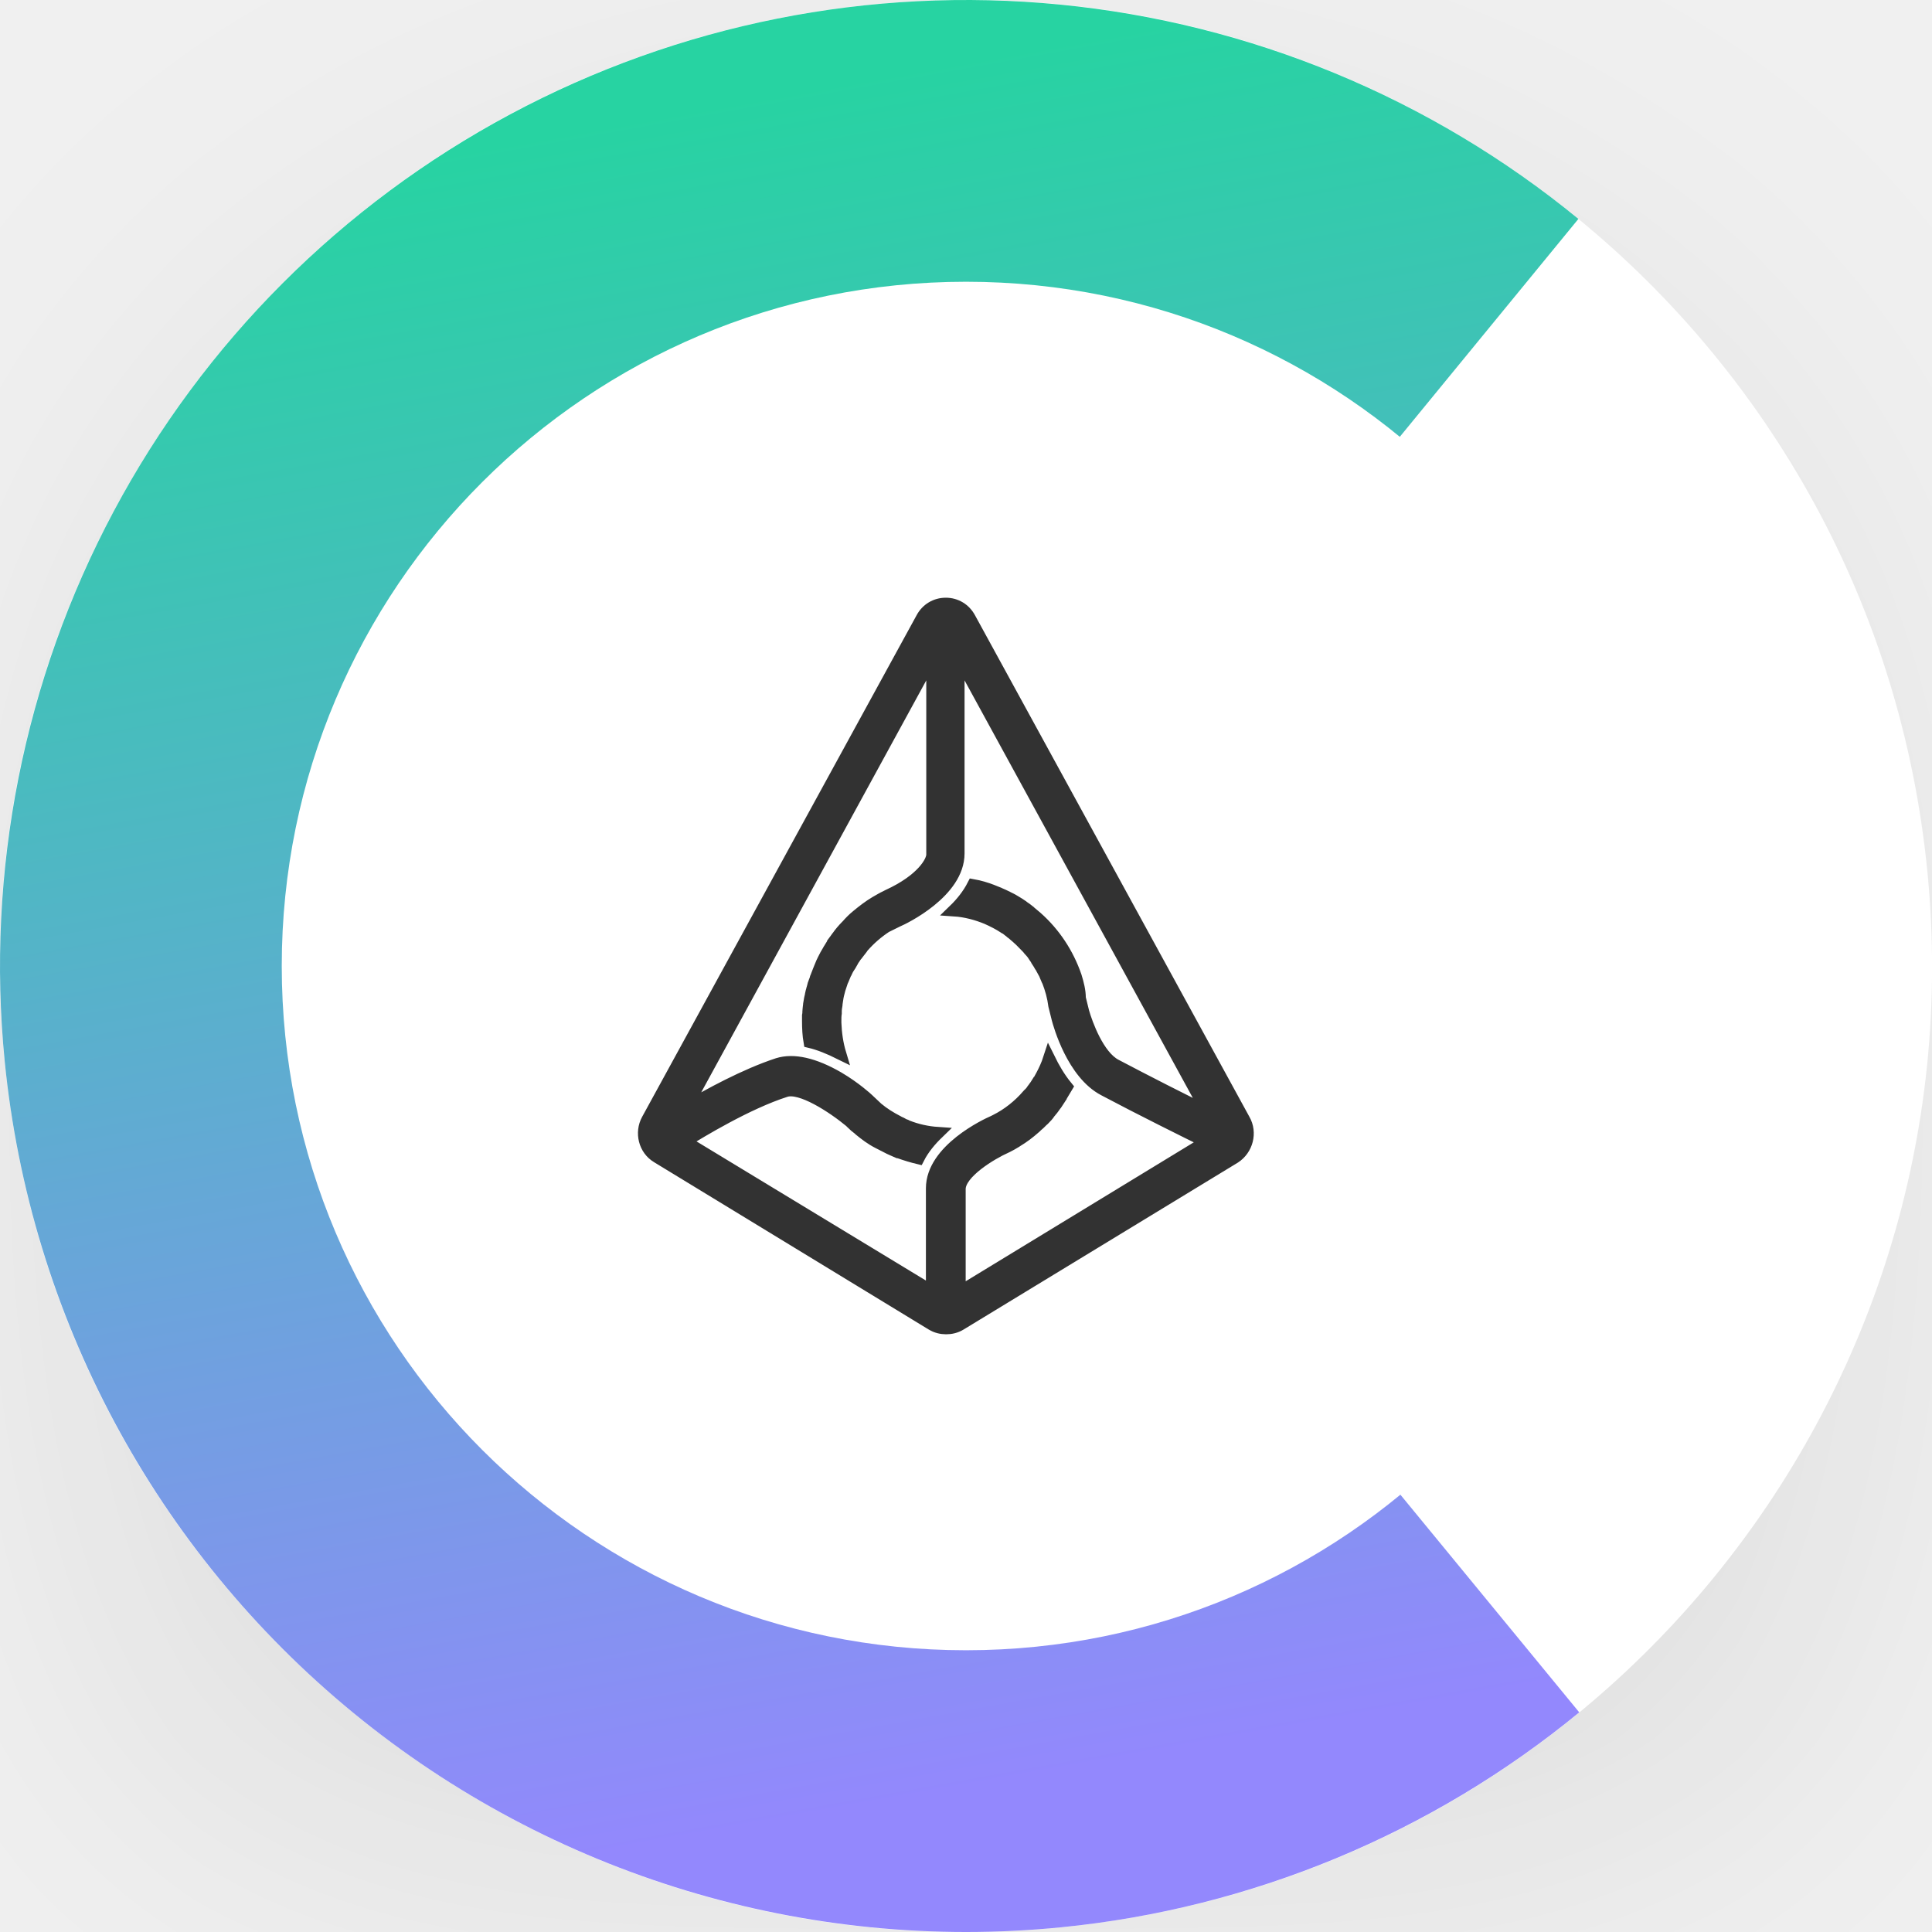
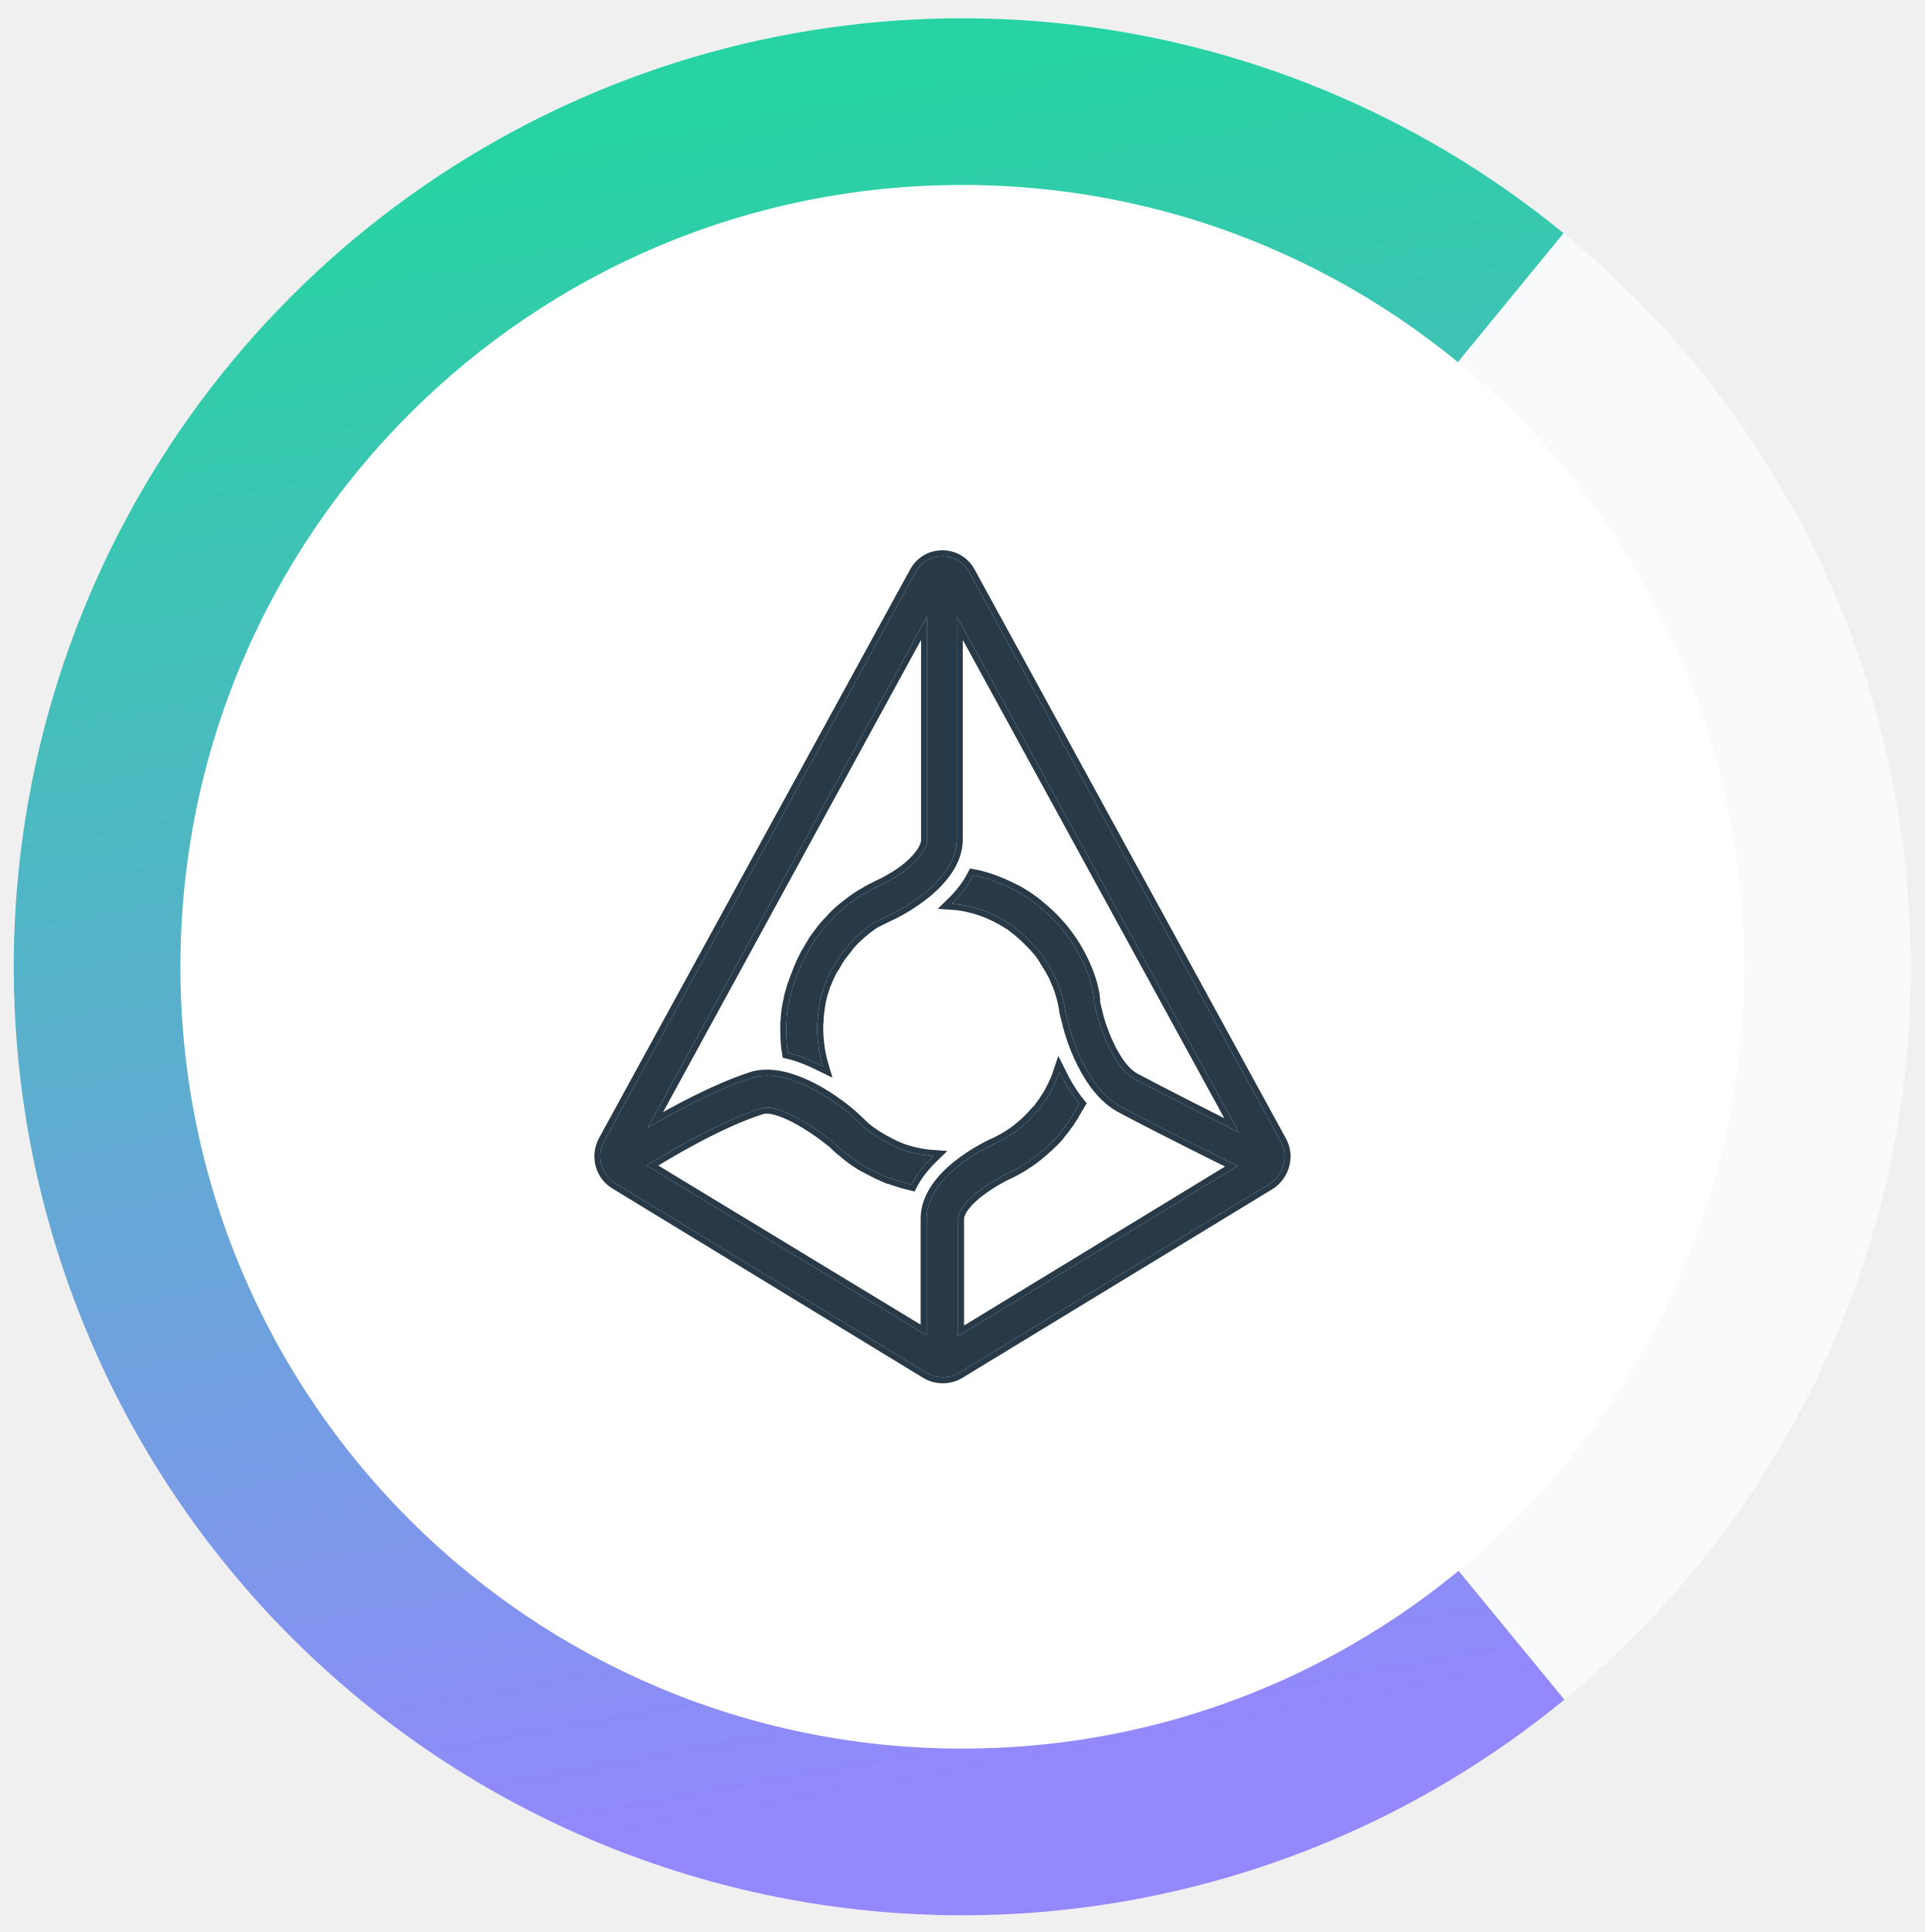
- <svg xmlns="http://www.w3.org/2000/svg" width="48" height="48" viewBox="0 0 48 48" fill="none">
+ <svg xmlns="http://www.w3.org/2000/svg" width="256" height="257" viewBox="0 0 256 257" fill="none">
  <g clip-path="url(#clip0)">
-     <g filter="url(#filter0_d)">
-       <circle cx="24" cy="24" r="24" transform="rotate(-5.6583 24 24)" fill="white" />
-     </g>
-     <path d="M39.236 42.543C35.569 45.557 31.09 47.415 26.366 47.883C20.032 48.511 13.708 46.596 8.785 42.561C3.863 38.526 0.745 32.7 0.117 26.366C-0.351 21.643 0.592 16.886 2.827 12.699C5.062 8.511 8.489 5.081 12.674 2.841C16.859 0.6 21.614 -0.348 26.338 0.114C31.063 0.577 35.544 2.43 39.215 5.439L34.374 11.345C31.871 9.293 28.816 8.03 25.594 7.714C22.373 7.399 19.131 8.046 16.278 9.573C13.425 11.1 11.088 13.44 9.564 16.295C8.04 19.15 7.397 22.393 7.716 25.613C8.144 29.932 10.27 33.904 13.626 36.655C16.983 39.407 21.295 40.712 25.613 40.284C28.834 39.965 31.888 38.698 34.388 36.643L39.236 42.543Z" fill="url(#paint0_linear)" />
-     <path d="M24 41C33.389 41 41 33.389 41 24C41 14.611 33.389 7 24 7C14.611 7 7 14.611 7 24C7 33.389 14.611 41 24 41Z" fill="white" />
-     <path fill-rule="evenodd" clip-rule="evenodd" d="M26.725 24.256C26.529 23.687 26.195 23.185 25.758 22.797L25.59 22.655L25.581 22.645C25.525 22.598 25.469 22.56 25.413 22.522L25.404 22.513C25.348 22.475 25.293 22.437 25.227 22.399C25.218 22.399 25.218 22.39 25.209 22.39C25.153 22.352 25.088 22.323 25.032 22.295C25.023 22.295 25.023 22.285 25.014 22.285C24.958 22.257 24.893 22.228 24.828 22.2C24.818 22.2 24.818 22.191 24.809 22.191C24.753 22.172 24.697 22.143 24.642 22.124C24.493 22.067 24.335 22.02 24.177 21.992C24.056 22.228 23.888 22.437 23.702 22.617C23.991 22.636 24.27 22.712 24.521 22.816C24.669 22.882 24.818 22.958 24.948 23.043C24.958 23.043 24.967 23.053 24.967 23.053C25.004 23.072 25.032 23.1 25.069 23.128C25.088 23.138 25.097 23.147 25.116 23.166C25.144 23.185 25.181 23.214 25.209 23.242C25.227 23.261 25.246 23.27 25.265 23.29C25.293 23.318 25.32 23.337 25.348 23.365L25.404 23.422L25.479 23.498L25.534 23.555C25.553 23.583 25.581 23.612 25.599 23.631C25.618 23.649 25.637 23.678 25.655 23.697L25.711 23.782C25.73 23.811 25.748 23.829 25.758 23.858L25.813 23.943C25.832 23.972 25.841 24 25.86 24.019C25.878 24.047 25.888 24.076 25.906 24.104C25.925 24.133 25.934 24.161 25.953 24.189C25.962 24.218 25.981 24.246 25.99 24.275C26.009 24.313 26.018 24.351 26.037 24.379C26.111 24.568 26.167 24.767 26.195 24.985L26.278 25.317C26.316 25.459 26.65 26.672 27.431 27.079C28.324 27.553 29.505 28.14 29.97 28.367L23.842 32.1V29.542C23.842 29.135 24.632 28.661 24.995 28.5L25.014 28.491C25.088 28.453 25.162 28.415 25.237 28.367L25.265 28.348C25.423 28.254 25.572 28.14 25.711 28.017C25.72 28.007 25.739 27.998 25.748 27.979C25.767 27.97 25.776 27.951 25.795 27.941C25.841 27.903 25.878 27.856 25.925 27.818L25.944 27.799C25.99 27.752 26.037 27.704 26.074 27.647C26.083 27.628 26.102 27.619 26.111 27.6C26.148 27.562 26.176 27.515 26.213 27.467C26.223 27.458 26.232 27.439 26.241 27.43L26.353 27.259C26.353 27.25 26.362 27.25 26.362 27.24C26.409 27.164 26.455 27.079 26.502 27.003C26.316 26.776 26.176 26.529 26.064 26.302C26.018 26.444 25.953 26.586 25.888 26.709C25.86 26.766 25.823 26.823 25.795 26.88C25.785 26.89 25.785 26.899 25.776 26.899C25.748 26.946 25.711 26.994 25.683 27.032C25.674 27.041 25.665 27.06 25.655 27.07C25.627 27.117 25.59 27.155 25.553 27.193C25.544 27.202 25.544 27.212 25.534 27.212C25.311 27.467 25.041 27.685 24.735 27.837L24.679 27.865C24.521 27.932 23.154 28.566 23.154 29.523V32.081L17.016 28.358C17.416 28.112 18.569 27.41 19.518 27.107C19.89 26.984 20.68 27.496 21.126 27.865L21.154 27.894C21.21 27.951 21.275 28.007 21.34 28.055L21.359 28.074C21.498 28.187 21.647 28.301 21.815 28.386L21.926 28.443C21.936 28.443 21.945 28.453 21.945 28.453C22.047 28.509 22.149 28.557 22.261 28.604C22.279 28.614 22.289 28.614 22.307 28.623C22.317 28.623 22.326 28.633 22.345 28.633C22.503 28.689 22.661 28.737 22.819 28.775C22.94 28.538 23.116 28.329 23.302 28.149C23.033 28.131 22.782 28.074 22.54 27.979C22.531 27.97 22.512 27.97 22.503 27.96C22.475 27.951 22.447 27.941 22.419 27.922C22.41 27.913 22.391 27.913 22.382 27.903C22.354 27.894 22.326 27.875 22.307 27.865C22.122 27.77 21.954 27.666 21.796 27.534L21.554 27.306C21.545 27.297 21.247 27.022 20.829 26.776C20.224 26.425 19.713 26.312 19.322 26.435C18.513 26.7 17.593 27.202 17.035 27.534L23.163 16.317V21.234C23.163 21.404 22.912 21.859 22.066 22.247L22.01 22.276C21.926 22.314 21.852 22.361 21.768 22.408L21.75 22.418C21.591 22.513 21.443 22.626 21.294 22.75C21.201 22.825 21.117 22.91 21.043 22.996L21.033 23.005C20.95 23.09 20.875 23.176 20.81 23.27L20.801 23.28C20.764 23.327 20.736 23.375 20.699 23.422C20.699 23.432 20.689 23.432 20.689 23.441C20.661 23.488 20.634 23.526 20.606 23.574C20.606 23.583 20.596 23.583 20.596 23.593L20.513 23.735C20.503 23.744 20.503 23.754 20.494 23.773C20.466 23.82 20.448 23.867 20.429 23.905C20.429 23.915 20.42 23.924 20.42 23.924C20.401 23.972 20.383 24.009 20.364 24.057C20.355 24.076 20.355 24.085 20.345 24.104L20.29 24.246C20.28 24.265 20.28 24.275 20.271 24.294C20.262 24.332 20.252 24.36 20.234 24.398C20.224 24.417 20.224 24.436 20.215 24.455C20.206 24.502 20.187 24.549 20.178 24.587C20.169 24.606 20.169 24.635 20.159 24.654C20.15 24.682 20.15 24.72 20.141 24.748C20.131 24.777 20.131 24.805 20.122 24.834C20.113 24.872 20.113 24.91 20.104 24.947C20.104 24.976 20.094 24.995 20.094 25.023C20.094 25.061 20.085 25.09 20.085 25.127C20.085 25.165 20.085 25.194 20.076 25.232V25.374C20.076 25.544 20.085 25.724 20.113 25.885C20.355 25.942 20.606 26.046 20.875 26.179C20.801 25.933 20.764 25.677 20.754 25.412V25.364C20.754 25.298 20.754 25.241 20.764 25.175V25.127C20.764 25.07 20.773 25.023 20.782 24.966V24.947C20.792 24.89 20.801 24.834 20.81 24.767C20.81 24.748 20.82 24.739 20.82 24.72C20.829 24.673 20.847 24.625 20.857 24.578C20.857 24.568 20.866 24.559 20.866 24.549L20.922 24.379C20.931 24.369 20.931 24.351 20.94 24.341C20.959 24.294 20.978 24.246 20.996 24.208C21.006 24.199 21.006 24.189 21.015 24.171C21.043 24.114 21.061 24.066 21.099 24.019C21.108 24.009 21.108 24 21.117 23.991C21.145 23.943 21.164 23.905 21.192 23.858C21.201 23.848 21.201 23.839 21.21 23.829C21.238 23.782 21.275 23.735 21.312 23.687C21.312 23.687 21.312 23.678 21.322 23.678C21.359 23.631 21.387 23.593 21.424 23.545C21.433 23.536 21.433 23.526 21.443 23.517C21.61 23.327 21.796 23.166 22.01 23.024L22.298 22.882C22.456 22.816 23.814 22.162 23.814 21.205V16.317L29.998 27.628C29.449 27.354 28.473 26.861 27.72 26.463C27.283 26.236 26.994 25.43 26.911 25.137L26.827 24.796C26.827 24.616 26.78 24.436 26.725 24.256ZM30.909 27.818L24.093 15.36C23.972 15.133 23.749 15 23.498 15C23.247 15 23.023 15.133 22.903 15.36L16.086 27.818C15.909 28.14 16.012 28.557 16.328 28.746L23.154 32.905C23.265 32.972 23.386 33 23.507 33C23.628 33 23.749 32.972 23.86 32.905L30.677 28.756C30.984 28.557 31.095 28.14 30.909 27.818Z" fill="#323232" stroke="#323232" stroke-width="0.3" />
+     <circle cx="128" cy="128.604" r="126.175" transform="rotate(-5.6583 128 128.604)" fill="#F9FAFB" />
+     <path d="M208.101 226.092C188.82 241.934 165.274 251.703 140.44 254.164C107.14 257.463 73.892 247.399 48.012 226.185C22.132 204.971 5.74 174.345 2.44 141.044C-0.02 116.211 4.939 91.206 16.689 69.191C28.44 47.175 46.456 29.139 68.457 17.363C90.459 5.586 115.458 0.598 140.294 3.03C165.131 5.462 188.688 15.203 207.988 31.023L182.537 62.072C169.378 51.285 153.316 44.643 136.382 42.985C119.449 41.327 102.404 44.728 87.403 52.758C72.401 60.787 60.118 73.085 52.106 88.095C44.094 103.105 40.714 120.154 42.391 137.086C44.641 159.791 55.818 180.672 73.463 195.136C91.109 209.6 113.777 216.463 136.482 214.213C153.414 212.535 169.468 205.875 182.614 195.073L208.101 226.092Z" fill="url(#paint0_linear)" />
+     <path d="M128 232.604C185.438 232.604 232 186.042 232 128.604C232 71.166 185.438 24.604 128 24.604C70.562 24.604 24 71.166 24 128.604C24 186.042 70.562 232.604 128 232.604Z" fill="white" />
+     <mask id="path-5-outside-1" maskUnits="userSpaceOnUse" x="78.868" y="73" width="93" height="112" fill="black">
+       <rect fill="white" x="78.868" y="73" width="93" height="112" />
+       <path fill-rule="evenodd" clip-rule="evenodd" d="M144.936 130.156C143.751 126.707 141.72 123.661 139.068 121.304L138.053 120.442L137.996 120.384C137.658 120.097 137.319 119.867 136.981 119.637L136.924 119.58C136.586 119.35 136.247 119.12 135.852 118.89C135.796 118.89 135.796 118.833 135.739 118.833C135.401 118.603 135.006 118.43 134.667 118.258C134.611 118.258 134.611 118.2 134.555 118.2C134.216 118.028 133.821 117.855 133.426 117.683C133.37 117.683 133.37 117.626 133.313 117.626C132.975 117.511 132.636 117.338 132.298 117.223C131.395 116.878 130.436 116.591 129.477 116.419C128.743 117.855 127.728 119.12 126.599 120.212C128.348 120.327 130.041 120.787 131.564 121.419C132.467 121.821 133.37 122.281 134.16 122.799C134.216 122.799 134.272 122.856 134.272 122.856C134.498 122.971 134.667 123.143 134.893 123.316C135.006 123.373 135.062 123.431 135.175 123.546C135.344 123.661 135.57 123.833 135.739 124.006C135.852 124.121 135.965 124.178 136.078 124.293C136.247 124.465 136.416 124.58 136.586 124.753L136.924 125.098L137.376 125.557L137.714 125.902C137.827 126.075 137.996 126.247 138.109 126.362C138.222 126.477 138.335 126.65 138.448 126.764L138.786 127.282C138.899 127.454 139.012 127.569 139.068 127.742L139.407 128.259C139.52 128.431 139.576 128.604 139.689 128.719C139.802 128.891 139.858 129.064 139.971 129.236C140.084 129.408 140.14 129.581 140.253 129.753C140.309 129.926 140.422 130.098 140.479 130.271C140.592 130.501 140.648 130.73 140.761 130.903C141.212 132.052 141.551 133.259 141.72 134.581L142.228 136.593C142.453 137.455 144.485 144.812 149.224 147.284C154.64 150.158 161.806 153.722 164.627 155.101L127.446 177.747V162.228C127.446 159.757 132.241 156.883 134.442 155.906L134.555 155.848C135.006 155.618 135.457 155.388 135.909 155.101L136.078 154.986C137.037 154.411 137.94 153.722 138.786 152.974C138.842 152.917 138.955 152.859 139.012 152.744C139.125 152.687 139.181 152.572 139.294 152.514C139.576 152.285 139.802 151.997 140.084 151.767L140.197 151.652C140.479 151.365 140.761 151.078 140.986 150.733C141.043 150.618 141.156 150.56 141.212 150.445C141.438 150.215 141.607 149.928 141.833 149.641C141.889 149.583 141.946 149.468 142.002 149.411L142.679 148.376C142.679 148.319 142.736 148.319 142.736 148.261C143.018 147.801 143.3 147.284 143.582 146.824C142.453 145.445 141.607 143.95 140.93 142.571C140.648 143.433 140.253 144.295 139.858 145.042C139.689 145.387 139.463 145.732 139.294 146.077C139.237 146.134 139.237 146.192 139.181 146.192C139.012 146.479 138.786 146.767 138.617 146.997C138.56 147.054 138.504 147.169 138.448 147.227C138.278 147.514 138.053 147.744 137.827 147.974C137.77 148.031 137.771 148.089 137.714 148.089C136.36 149.641 134.724 150.963 132.862 151.882L132.523 152.055C131.564 152.457 123.27 156.308 123.27 162.113V177.632L86.033 155.044C88.459 153.549 95.455 149.296 101.21 147.456C103.467 146.709 108.263 149.813 110.971 152.055L111.14 152.227C111.479 152.572 111.874 152.917 112.268 153.204L112.381 153.319C113.228 154.009 114.13 154.699 115.146 155.216L115.823 155.561C115.879 155.561 115.936 155.618 115.936 155.618C116.556 155.963 117.177 156.251 117.854 156.538C117.967 156.595 118.023 156.595 118.136 156.653C118.193 156.653 118.249 156.71 118.362 156.71C119.321 157.055 120.28 157.343 121.239 157.573C121.973 156.136 123.045 154.871 124.173 153.779C122.537 153.664 121.014 153.319 119.547 152.744C119.49 152.687 119.377 152.687 119.321 152.629C119.152 152.572 118.982 152.514 118.813 152.4C118.757 152.342 118.644 152.342 118.588 152.285C118.418 152.227 118.249 152.112 118.136 152.055C117.008 151.48 115.992 150.848 115.033 150.043L113.566 148.663C113.51 148.606 111.704 146.939 109.165 145.445C105.498 143.318 102.395 142.628 100.025 143.376C95.117 144.985 89.531 148.031 86.146 150.043L123.327 81.989V111.82C123.327 112.855 121.804 115.614 116.669 117.97L116.331 118.143C115.823 118.373 115.372 118.66 114.864 118.948L114.751 119.005C113.792 119.58 112.889 120.27 111.986 121.017C111.422 121.477 110.914 121.994 110.463 122.511L110.407 122.569C109.899 123.086 109.447 123.603 109.052 124.178L108.996 124.235C108.77 124.523 108.601 124.81 108.375 125.098C108.375 125.155 108.319 125.155 108.319 125.213C108.15 125.5 107.98 125.73 107.811 126.017C107.811 126.075 107.755 126.075 107.755 126.132L107.247 126.994C107.191 127.052 107.191 127.109 107.134 127.224C106.965 127.512 106.852 127.799 106.739 128.029C106.739 128.086 106.683 128.144 106.683 128.144C106.57 128.431 106.457 128.661 106.344 128.949C106.288 129.064 106.288 129.121 106.231 129.236L105.893 130.098C105.837 130.213 105.837 130.271 105.78 130.386C105.724 130.616 105.667 130.788 105.554 131.018C105.498 131.133 105.498 131.248 105.442 131.363C105.385 131.65 105.272 131.937 105.216 132.167C105.159 132.282 105.159 132.455 105.103 132.57C105.047 132.742 105.047 132.972 104.99 133.145C104.934 133.317 104.934 133.489 104.877 133.662C104.821 133.892 104.821 134.122 104.765 134.352C104.765 134.524 104.708 134.639 104.708 134.811C104.708 135.041 104.652 135.214 104.652 135.444C104.652 135.674 104.652 135.846 104.595 136.076V136.938C104.595 137.973 104.652 139.065 104.821 140.042C106.288 140.387 107.811 141.019 109.447 141.824C108.996 140.329 108.77 138.777 108.714 137.168V136.881C108.714 136.478 108.714 136.133 108.77 135.731V135.444C108.77 135.099 108.827 134.811 108.883 134.467V134.352C108.94 134.007 108.996 133.662 109.052 133.259C109.052 133.145 109.109 133.087 109.109 132.972C109.165 132.685 109.278 132.397 109.335 132.11C109.335 132.052 109.391 131.995 109.391 131.937L109.73 130.903C109.786 130.845 109.786 130.73 109.842 130.673C109.955 130.386 110.068 130.098 110.181 129.868C110.237 129.811 110.237 129.753 110.294 129.638C110.463 129.294 110.576 129.006 110.802 128.719C110.858 128.661 110.858 128.604 110.914 128.546C111.084 128.259 111.196 128.029 111.366 127.742C111.422 127.684 111.422 127.627 111.479 127.569C111.648 127.282 111.874 126.994 112.099 126.707C112.099 126.707 112.099 126.65 112.156 126.65C112.381 126.362 112.551 126.132 112.776 125.845C112.833 125.787 112.833 125.73 112.889 125.672C113.905 124.523 115.033 123.546 116.331 122.684L118.08 121.821C119.039 121.419 127.276 117.453 127.276 111.648V81.989L164.796 150.618C161.467 148.951 155.543 145.962 150.973 143.548C148.321 142.169 146.572 137.283 146.064 135.501L145.557 133.432C145.557 132.34 145.274 131.248 144.936 130.156ZM170.325 151.767L128.969 76.184C128.235 74.805 126.881 74 125.358 74C123.835 74 122.481 74.805 121.747 76.184L80.391 151.767C79.319 153.722 79.939 156.251 81.858 157.4L123.27 182.633C123.947 183.035 124.681 183.208 125.414 183.208C126.148 183.208 126.881 183.035 127.558 182.633L168.915 157.458C170.776 156.251 171.454 153.722 170.325 151.767Z" />
+     </mask>
+     <path fill-rule="evenodd" clip-rule="evenodd" d="M144.936 130.156C143.751 126.707 141.72 123.661 139.068 121.304L138.053 120.442L137.996 120.384C137.658 120.097 137.319 119.867 136.981 119.637L136.924 119.58C136.586 119.35 136.247 119.12 135.852 118.89C135.796 118.89 135.796 118.833 135.739 118.833C135.401 118.603 135.006 118.43 134.667 118.258C134.611 118.258 134.611 118.2 134.555 118.2C134.216 118.028 133.821 117.855 133.426 117.683C133.37 117.683 133.37 117.626 133.313 117.626C132.975 117.511 132.636 117.338 132.298 117.223C131.395 116.878 130.436 116.591 129.477 116.419C128.743 117.855 127.728 119.12 126.599 120.212C128.348 120.327 130.041 120.787 131.564 121.419C132.467 121.821 133.37 122.281 134.16 122.799C134.216 122.799 134.272 122.856 134.272 122.856C134.498 122.971 134.667 123.143 134.893 123.316C135.006 123.373 135.062 123.431 135.175 123.546C135.344 123.661 135.57 123.833 135.739 124.006C135.852 124.121 135.965 124.178 136.078 124.293C136.247 124.465 136.416 124.58 136.586 124.753L136.924 125.098L137.376 125.557L137.714 125.902C137.827 126.075 137.996 126.247 138.109 126.362C138.222 126.477 138.335 126.65 138.448 126.764L138.786 127.282C138.899 127.454 139.012 127.569 139.068 127.742L139.407 128.259C139.52 128.431 139.576 128.604 139.689 128.719C139.802 128.891 139.858 129.064 139.971 129.236C140.084 129.408 140.14 129.581 140.253 129.753C140.309 129.926 140.422 130.098 140.479 130.271C140.592 130.501 140.648 130.73 140.761 130.903C141.212 132.052 141.551 133.259 141.72 134.581L142.228 136.593C142.453 137.455 144.485 144.812 149.224 147.284C154.64 150.158 161.806 153.722 164.627 155.101L127.446 177.747V162.228C127.446 159.757 132.241 156.883 134.442 155.906L134.555 155.848C135.006 155.618 135.457 155.388 135.909 155.101L136.078 154.986C137.037 154.411 137.94 153.722 138.786 152.974C138.842 152.917 138.955 152.859 139.012 152.744C139.125 152.687 139.181 152.572 139.294 152.514C139.576 152.285 139.802 151.997 140.084 151.767L140.197 151.652C140.479 151.365 140.761 151.078 140.986 150.733C141.043 150.618 141.156 150.56 141.212 150.445C141.438 150.215 141.607 149.928 141.833 149.641C141.889 149.583 141.946 149.468 142.002 149.411L142.679 148.376C142.679 148.319 142.736 148.319 142.736 148.261C143.018 147.801 143.3 147.284 143.582 146.824C142.453 145.445 141.607 143.95 140.93 142.571C140.648 143.433 140.253 144.295 139.858 145.042C139.689 145.387 139.463 145.732 139.294 146.077C139.237 146.134 139.237 146.192 139.181 146.192C139.012 146.479 138.786 146.767 138.617 146.997C138.56 147.054 138.504 147.169 138.448 147.227C138.278 147.514 138.053 147.744 137.827 147.974C137.77 148.031 137.771 148.089 137.714 148.089C136.36 149.641 134.724 150.963 132.862 151.882L132.523 152.055C131.564 152.457 123.27 156.308 123.27 162.113V177.632L86.033 155.044C88.459 153.549 95.455 149.296 101.21 147.456C103.467 146.709 108.263 149.813 110.971 152.055L111.14 152.227C111.479 152.572 111.874 152.917 112.268 153.204L112.381 153.319C113.228 154.009 114.13 154.699 115.146 155.216L115.823 155.561C115.879 155.561 115.936 155.618 115.936 155.618C116.556 155.963 117.177 156.251 117.854 156.538C117.967 156.595 118.023 156.595 118.136 156.653C118.193 156.653 118.249 156.71 118.362 156.71C119.321 157.055 120.28 157.343 121.239 157.573C121.973 156.136 123.045 154.871 124.173 153.779C122.537 153.664 121.014 153.319 119.547 152.744C119.49 152.687 119.377 152.687 119.321 152.629C119.152 152.572 118.982 152.514 118.813 152.4C118.757 152.342 118.644 152.342 118.588 152.285C118.418 152.227 118.249 152.112 118.136 152.055C117.008 151.48 115.992 150.848 115.033 150.043L113.566 148.663C113.51 148.606 111.704 146.939 109.165 145.445C105.498 143.318 102.395 142.628 100.025 143.376C95.117 144.985 89.531 148.031 86.146 150.043L123.327 81.989V111.82C123.327 112.855 121.804 115.614 116.669 117.97L116.331 118.143C115.823 118.373 115.372 118.66 114.864 118.948L114.751 119.005C113.792 119.58 112.889 120.27 111.986 121.017C111.422 121.477 110.914 121.994 110.463 122.511L110.407 122.569C109.899 123.086 109.447 123.603 109.052 124.178L108.996 124.235C108.77 124.523 108.601 124.81 108.375 125.098C108.375 125.155 108.319 125.155 108.319 125.213C108.15 125.5 107.98 125.73 107.811 126.017C107.811 126.075 107.755 126.075 107.755 126.132L107.247 126.994C107.191 127.052 107.191 127.109 107.134 127.224C106.965 127.512 106.852 127.799 106.739 128.029C106.739 128.086 106.683 128.144 106.683 128.144C106.57 128.431 106.457 128.661 106.344 128.949C106.288 129.064 106.288 129.121 106.231 129.236L105.893 130.098C105.837 130.213 105.837 130.271 105.78 130.386C105.724 130.616 105.667 130.788 105.554 131.018C105.498 131.133 105.498 131.248 105.442 131.363C105.385 131.65 105.272 131.937 105.216 132.167C105.159 132.282 105.159 132.455 105.103 132.57C105.047 132.742 105.047 132.972 104.99 133.145C104.934 133.317 104.934 133.489 104.877 133.662C104.821 133.892 104.821 134.122 104.765 134.352C104.765 134.524 104.708 134.639 104.708 134.811C104.708 135.041 104.652 135.214 104.652 135.444C104.652 135.674 104.652 135.846 104.595 136.076V136.938C104.595 137.973 104.652 139.065 104.821 140.042C106.288 140.387 107.811 141.019 109.447 141.824C108.996 140.329 108.77 138.777 108.714 137.168V136.881C108.714 136.478 108.714 136.133 108.77 135.731V135.444C108.77 135.099 108.827 134.811 108.883 134.467V134.352C108.94 134.007 108.996 133.662 109.052 133.259C109.052 133.145 109.109 133.087 109.109 132.972C109.165 132.685 109.278 132.397 109.335 132.11C109.335 132.052 109.391 131.995 109.391 131.937L109.73 130.903C109.786 130.845 109.786 130.73 109.842 130.673C109.955 130.386 110.068 130.098 110.181 129.868C110.237 129.811 110.237 129.753 110.294 129.638C110.463 129.294 110.576 129.006 110.802 128.719C110.858 128.661 110.858 128.604 110.914 128.546C111.084 128.259 111.196 128.029 111.366 127.742C111.422 127.684 111.422 127.627 111.479 127.569C111.648 127.282 111.874 126.994 112.099 126.707C112.099 126.707 112.099 126.65 112.156 126.65C112.381 126.362 112.551 126.132 112.776 125.845C112.833 125.787 112.833 125.73 112.889 125.672C113.905 124.523 115.033 123.546 116.331 122.684L118.08 121.821C119.039 121.419 127.276 117.453 127.276 111.648V81.989L164.796 150.618C161.467 148.951 155.543 145.962 150.973 143.548C148.321 142.169 146.572 137.283 146.064 135.501L145.557 133.432C145.557 132.34 145.274 131.248 144.936 130.156ZM170.325 151.767L128.969 76.184C128.235 74.805 126.881 74 125.358 74C123.835 74 122.481 74.805 121.747 76.184L80.391 151.767C79.319 153.722 79.939 156.251 81.858 157.4L123.27 182.633C123.947 183.035 124.681 183.208 125.414 183.208C126.148 183.208 126.881 183.035 127.558 182.633L168.915 157.458C170.776 156.251 171.454 153.722 170.325 151.767Z" fill="#283947" />
+     <path fill-rule="evenodd" clip-rule="evenodd" d="M144.936 130.156C143.751 126.707 141.72 123.661 139.068 121.304L138.053 120.442L137.996 120.384C137.658 120.097 137.319 119.867 136.981 119.637L136.924 119.58C136.586 119.35 136.247 119.12 135.852 118.89C135.796 118.89 135.796 118.833 135.739 118.833C135.401 118.603 135.006 118.43 134.667 118.258C134.611 118.258 134.611 118.2 134.555 118.2C134.216 118.028 133.821 117.855 133.426 117.683C133.37 117.683 133.37 117.626 133.313 117.626C132.975 117.511 132.636 117.338 132.298 117.223C131.395 116.878 130.436 116.591 129.477 116.419C128.743 117.855 127.728 119.12 126.599 120.212C128.348 120.327 130.041 120.787 131.564 121.419C132.467 121.821 133.37 122.281 134.16 122.799C134.216 122.799 134.272 122.856 134.272 122.856C134.498 122.971 134.667 123.143 134.893 123.316C135.006 123.373 135.062 123.431 135.175 123.546C135.344 123.661 135.57 123.833 135.739 124.006C135.852 124.121 135.965 124.178 136.078 124.293C136.247 124.465 136.416 124.58 136.586 124.753L136.924 125.098L137.376 125.557L137.714 125.902C137.827 126.075 137.996 126.247 138.109 126.362C138.222 126.477 138.335 126.65 138.448 126.764L138.786 127.282C138.899 127.454 139.012 127.569 139.068 127.742L139.407 128.259C139.52 128.431 139.576 128.604 139.689 128.719C139.802 128.891 139.858 129.064 139.971 129.236C140.084 129.408 140.14 129.581 140.253 129.753C140.309 129.926 140.422 130.098 140.479 130.271C140.592 130.501 140.648 130.73 140.761 130.903C141.212 132.052 141.551 133.259 141.72 134.581L142.228 136.593C142.453 137.455 144.485 144.812 149.224 147.284C154.64 150.158 161.806 153.722 164.627 155.101L127.446 177.747V162.228C127.446 159.757 132.241 156.883 134.442 155.906L134.555 155.848C135.006 155.618 135.457 155.388 135.909 155.101L136.078 154.986C137.037 154.411 137.94 153.722 138.786 152.974C138.842 152.917 138.955 152.859 139.012 152.744C139.125 152.687 139.181 152.572 139.294 152.514C139.576 152.285 139.802 151.997 140.084 151.767L140.197 151.652C140.479 151.365 140.761 151.078 140.986 150.733C141.043 150.618 141.156 150.56 141.212 150.445C141.438 150.215 141.607 149.928 141.833 149.641C141.889 149.583 141.946 149.468 142.002 149.411L142.679 148.376C142.679 148.319 142.736 148.319 142.736 148.261C143.018 147.801 143.3 147.284 143.582 146.824C142.453 145.445 141.607 143.95 140.93 142.571C140.648 143.433 140.253 144.295 139.858 145.042C139.689 145.387 139.463 145.732 139.294 146.077C139.237 146.134 139.237 146.192 139.181 146.192C139.012 146.479 138.786 146.767 138.617 146.997C138.56 147.054 138.504 147.169 138.448 147.227C138.278 147.514 138.053 147.744 137.827 147.974C137.77 148.031 137.771 148.089 137.714 148.089C136.36 149.641 134.724 150.963 132.862 151.882L132.523 152.055C131.564 152.457 123.27 156.308 123.27 162.113V177.632L86.033 155.044C88.459 153.549 95.455 149.296 101.21 147.456C103.467 146.709 108.263 149.813 110.971 152.055L111.14 152.227C111.479 152.572 111.874 152.917 112.268 153.204L112.381 153.319C113.228 154.009 114.13 154.699 115.146 155.216L115.823 155.561C115.879 155.561 115.936 155.618 115.936 155.618C116.556 155.963 117.177 156.251 117.854 156.538C117.967 156.595 118.023 156.595 118.136 156.653C118.193 156.653 118.249 156.71 118.362 156.71C119.321 157.055 120.28 157.343 121.239 157.573C121.973 156.136 123.045 154.871 124.173 153.779C122.537 153.664 121.014 153.319 119.547 152.744C119.49 152.687 119.377 152.687 119.321 152.629C119.152 152.572 118.982 152.514 118.813 152.4C118.757 152.342 118.644 152.342 118.588 152.285C118.418 152.227 118.249 152.112 118.136 152.055C117.008 151.48 115.992 150.848 115.033 150.043L113.566 148.663C113.51 148.606 111.704 146.939 109.165 145.445C105.498 143.318 102.395 142.628 100.025 143.376C95.117 144.985 89.531 148.031 86.146 150.043L123.327 81.989V111.82C123.327 112.855 121.804 115.614 116.669 117.97L116.331 118.143C115.823 118.373 115.372 118.66 114.864 118.948L114.751 119.005C113.792 119.58 112.889 120.27 111.986 121.017C111.422 121.477 110.914 121.994 110.463 122.511L110.407 122.569C109.899 123.086 109.447 123.603 109.052 124.178L108.996 124.235C108.77 124.523 108.601 124.81 108.375 125.098C108.375 125.155 108.319 125.155 108.319 125.213C108.15 125.5 107.98 125.73 107.811 126.017C107.811 126.075 107.755 126.075 107.755 126.132L107.247 126.994C107.191 127.052 107.191 127.109 107.134 127.224C106.965 127.512 106.852 127.799 106.739 128.029C106.739 128.086 106.683 128.144 106.683 128.144C106.57 128.431 106.457 128.661 106.344 128.949C106.288 129.064 106.288 129.121 106.231 129.236L105.893 130.098C105.837 130.213 105.837 130.271 105.78 130.386C105.724 130.616 105.667 130.788 105.554 131.018C105.498 131.133 105.498 131.248 105.442 131.363C105.385 131.65 105.272 131.937 105.216 132.167C105.159 132.282 105.159 132.455 105.103 132.57C105.047 132.742 105.047 132.972 104.99 133.145C104.934 133.317 104.934 133.489 104.877 133.662C104.821 133.892 104.821 134.122 104.765 134.352C104.765 134.524 104.708 134.639 104.708 134.811C104.708 135.041 104.652 135.214 104.652 135.444C104.652 135.674 104.652 135.846 104.595 136.076V136.938C104.595 137.973 104.652 139.065 104.821 140.042C106.288 140.387 107.811 141.019 109.447 141.824C108.996 140.329 108.77 138.777 108.714 137.168V136.881C108.714 136.478 108.714 136.133 108.77 135.731V135.444C108.77 135.099 108.827 134.811 108.883 134.467V134.352C108.94 134.007 108.996 133.662 109.052 133.259C109.052 133.145 109.109 133.087 109.109 132.972C109.165 132.685 109.278 132.397 109.335 132.11C109.335 132.052 109.391 131.995 109.391 131.937L109.73 130.903C109.786 130.845 109.786 130.73 109.842 130.673C109.955 130.386 110.068 130.098 110.181 129.868C110.237 129.811 110.237 129.753 110.294 129.638C110.463 129.294 110.576 129.006 110.802 128.719C110.858 128.661 110.858 128.604 110.914 128.546C111.084 128.259 111.196 128.029 111.366 127.742C111.422 127.684 111.422 127.627 111.479 127.569C111.648 127.282 111.874 126.994 112.099 126.707C112.099 126.707 112.099 126.65 112.156 126.65C112.381 126.362 112.551 126.132 112.776 125.845C112.833 125.787 112.833 125.73 112.889 125.672C113.905 124.523 115.033 123.546 116.331 122.684L118.08 121.821C119.039 121.419 127.276 117.453 127.276 111.648V81.989L164.796 150.618C161.467 148.951 155.543 145.962 150.973 143.548C148.321 142.169 146.572 137.283 146.064 135.501L145.557 133.432C145.557 132.34 145.274 131.248 144.936 130.156ZM170.325 151.767L128.969 76.184C128.235 74.805 126.881 74 125.358 74C123.835 74 122.481 74.805 121.747 76.184L80.391 151.767C79.319 153.722 79.939 156.251 81.858 157.4L123.27 182.633C123.947 183.035 124.681 183.208 125.414 183.208C126.148 183.208 126.881 183.035 127.558 182.633L168.915 157.458C170.776 156.251 171.454 153.722 170.325 151.767Z" stroke="#283947" stroke-width="1.6" mask="url(#path-5-outside-1)" />
  </g>
  <defs>
-     <filter id="filter0_d" x="-48.249" y="-44.249" width="144.499" height="144.499" filterUnits="userSpaceOnUse" color-interpolation-filters="sRGB">
-       <feFlood flood-opacity="0" result="BackgroundImageFix" />
-       <feColorMatrix in="SourceAlpha" type="matrix" values="0 0 0 0 0 0 0 0 0 0 0 0 0 0 0 0 0 0 127 0" />
-       <feOffset dy="4" />
-       <feGaussianBlur stdDeviation="23" />
-       <feColorMatrix type="matrix" values="0 0 0 0 0 0 0 0 0 0 0 0 0 0 0 0 0 0 0.08 0" />
-       <feBlend mode="normal" in2="BackgroundImageFix" result="effect1_dropShadow" />
-       <feBlend mode="normal" in="SourceGraphic" in2="effect1_dropShadow" result="shape" />
-     </filter>
-     <linearGradient id="paint0_linear" x1="18" y1="2.5" x2="25.526" y2="44.225" gradientUnits="userSpaceOnUse">
+     <linearGradient id="paint0_linear" x1="96.456" y1="15.572" x2="136.022" y2="234.931" gradientUnits="userSpaceOnUse">
      <stop stop-color="#27D3A2" />
      <stop offset="1" stop-color="#9388FD" />
    </linearGradient>
    <clipPath id="clip0">
-       <rect width="48" height="48" fill="white" />
+       <rect y="0.604" width="256" height="256" fill="white" />
    </clipPath>
  </defs>
</svg>
